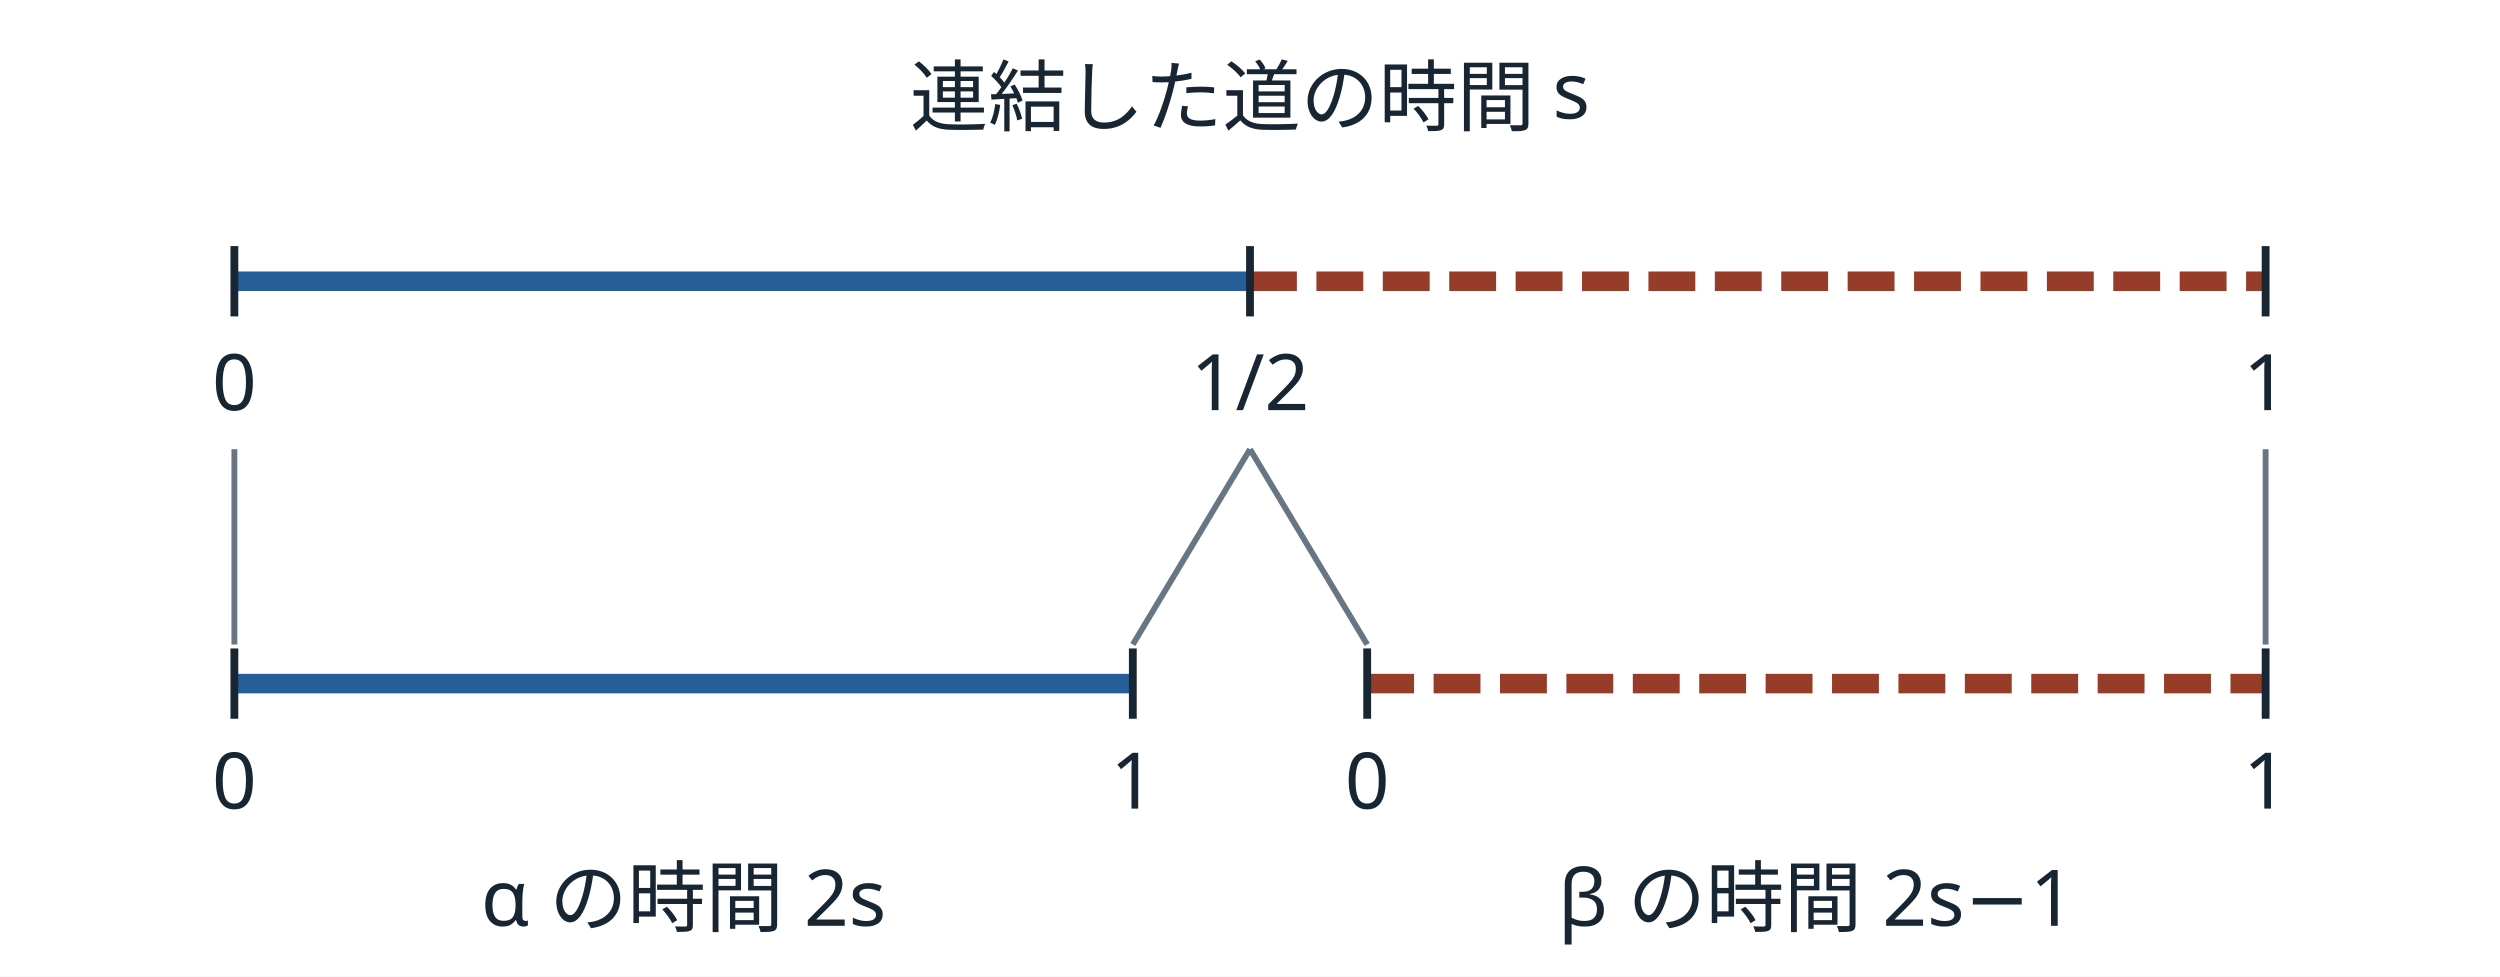
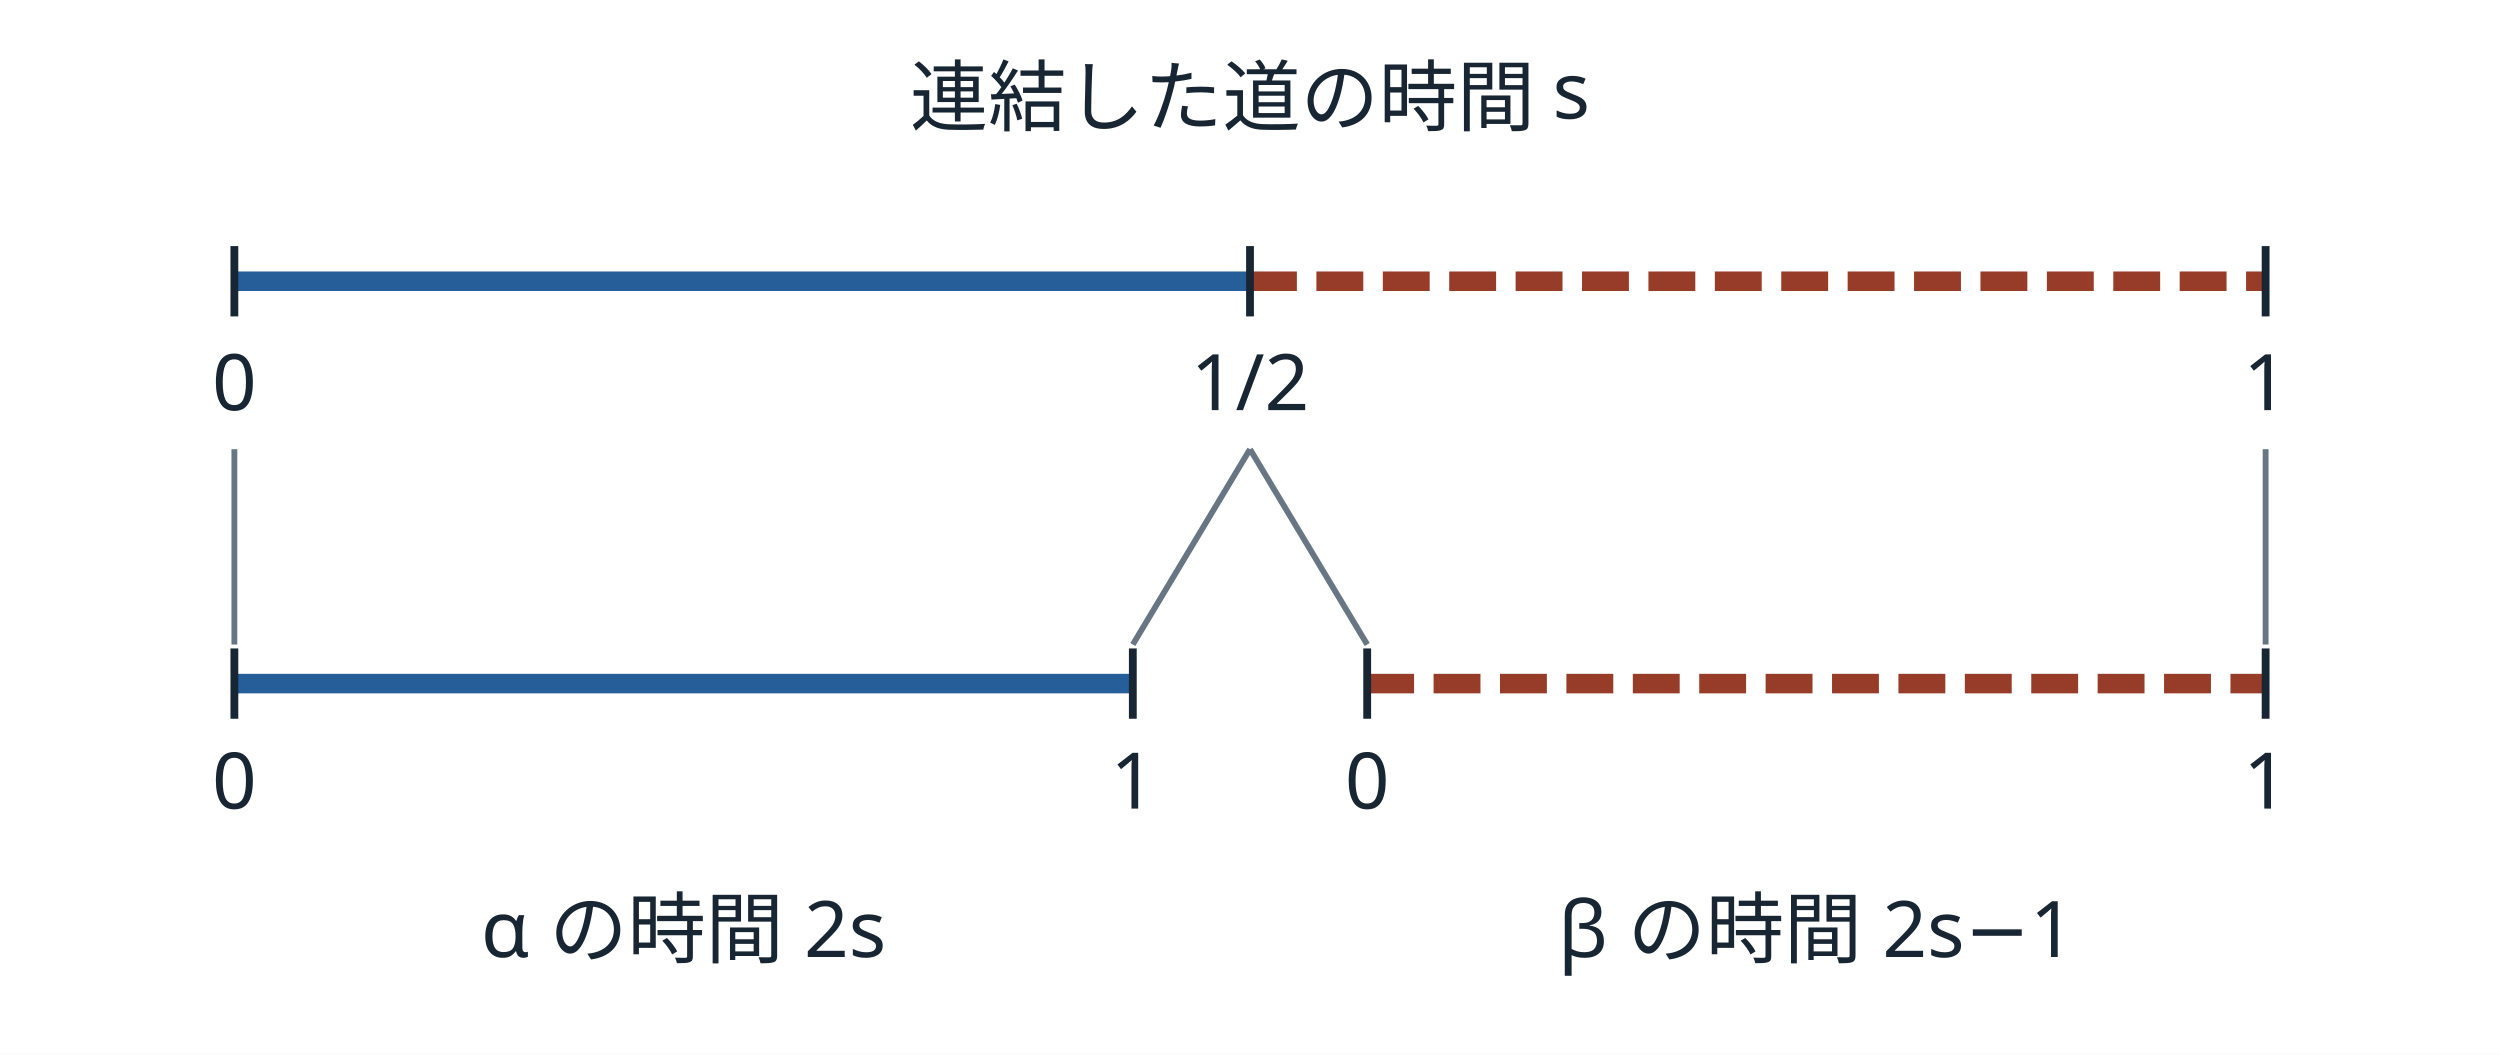
- <svg xmlns="http://www.w3.org/2000/svg" width="640" height="250" viewBox="0 0 640 250" role="img" aria-labelledby="title desc">
-   <rect width="640" height="250" fill="#fff" />
+ <svg xmlns="http://www.w3.org/2000/svg" width="640" height="270" viewBox="0 0 640 270" data-layout-lint="strict" role="img" aria-labelledby="title desc">
+   <rect width="640" height="270" fill="#fff" />
  <g font-family="sans-serif" font-size="20" fill="#182532" text-anchor="middle">
    <text x="320" y="32">連結した道の時間 s</text>
    <path d="M60 72 H320" stroke="#255e99" stroke-width="5" fill="none" />
    <path d="M320 72 H580" stroke="#963c28" stroke-width="5" stroke-dasharray="12 5" fill="none" />
    <g stroke="#182532" stroke-width="2">
      <path d="M60 63 V81 M320 63 V81 M580 63 V81" />
    </g>
    <text x="60" y="105">0</text>
    <text x="320" y="105">1/2</text>
    <text x="580" y="105">1</text>
    <g stroke="#687582" stroke-width="1.5" fill="none">
      <path d="M60 115 L60 165 M320 115 L290 165 M320 115 L350 165 M580 115 L580 165" />
    </g>
    <path d="M60 175 H290" stroke="#255e99" stroke-width="5" fill="none" />
    <path d="M350 175 H580" stroke="#963c28" stroke-width="5" stroke-dasharray="12 5" fill="none" />
    <g stroke="#182532" stroke-width="2">
      <path d="M60 166 V184 M290 166 V184 M350 166 V184 M580 166 V184" />
    </g>
    <text x="60" y="207">0</text>
    <text x="290" y="207">1</text>
    <text x="350" y="207">0</text>
    <text x="580" y="207">1</text>
-     <text x="175" y="237">α の時間 2s</text>
-     <text x="465" y="237">β の時間 2s−1</text>
+     <text x="175" y="245">α の時間 2s</text>
+     <text x="465" y="245">β の時間 2s−1</text>
  </g>
</svg>
